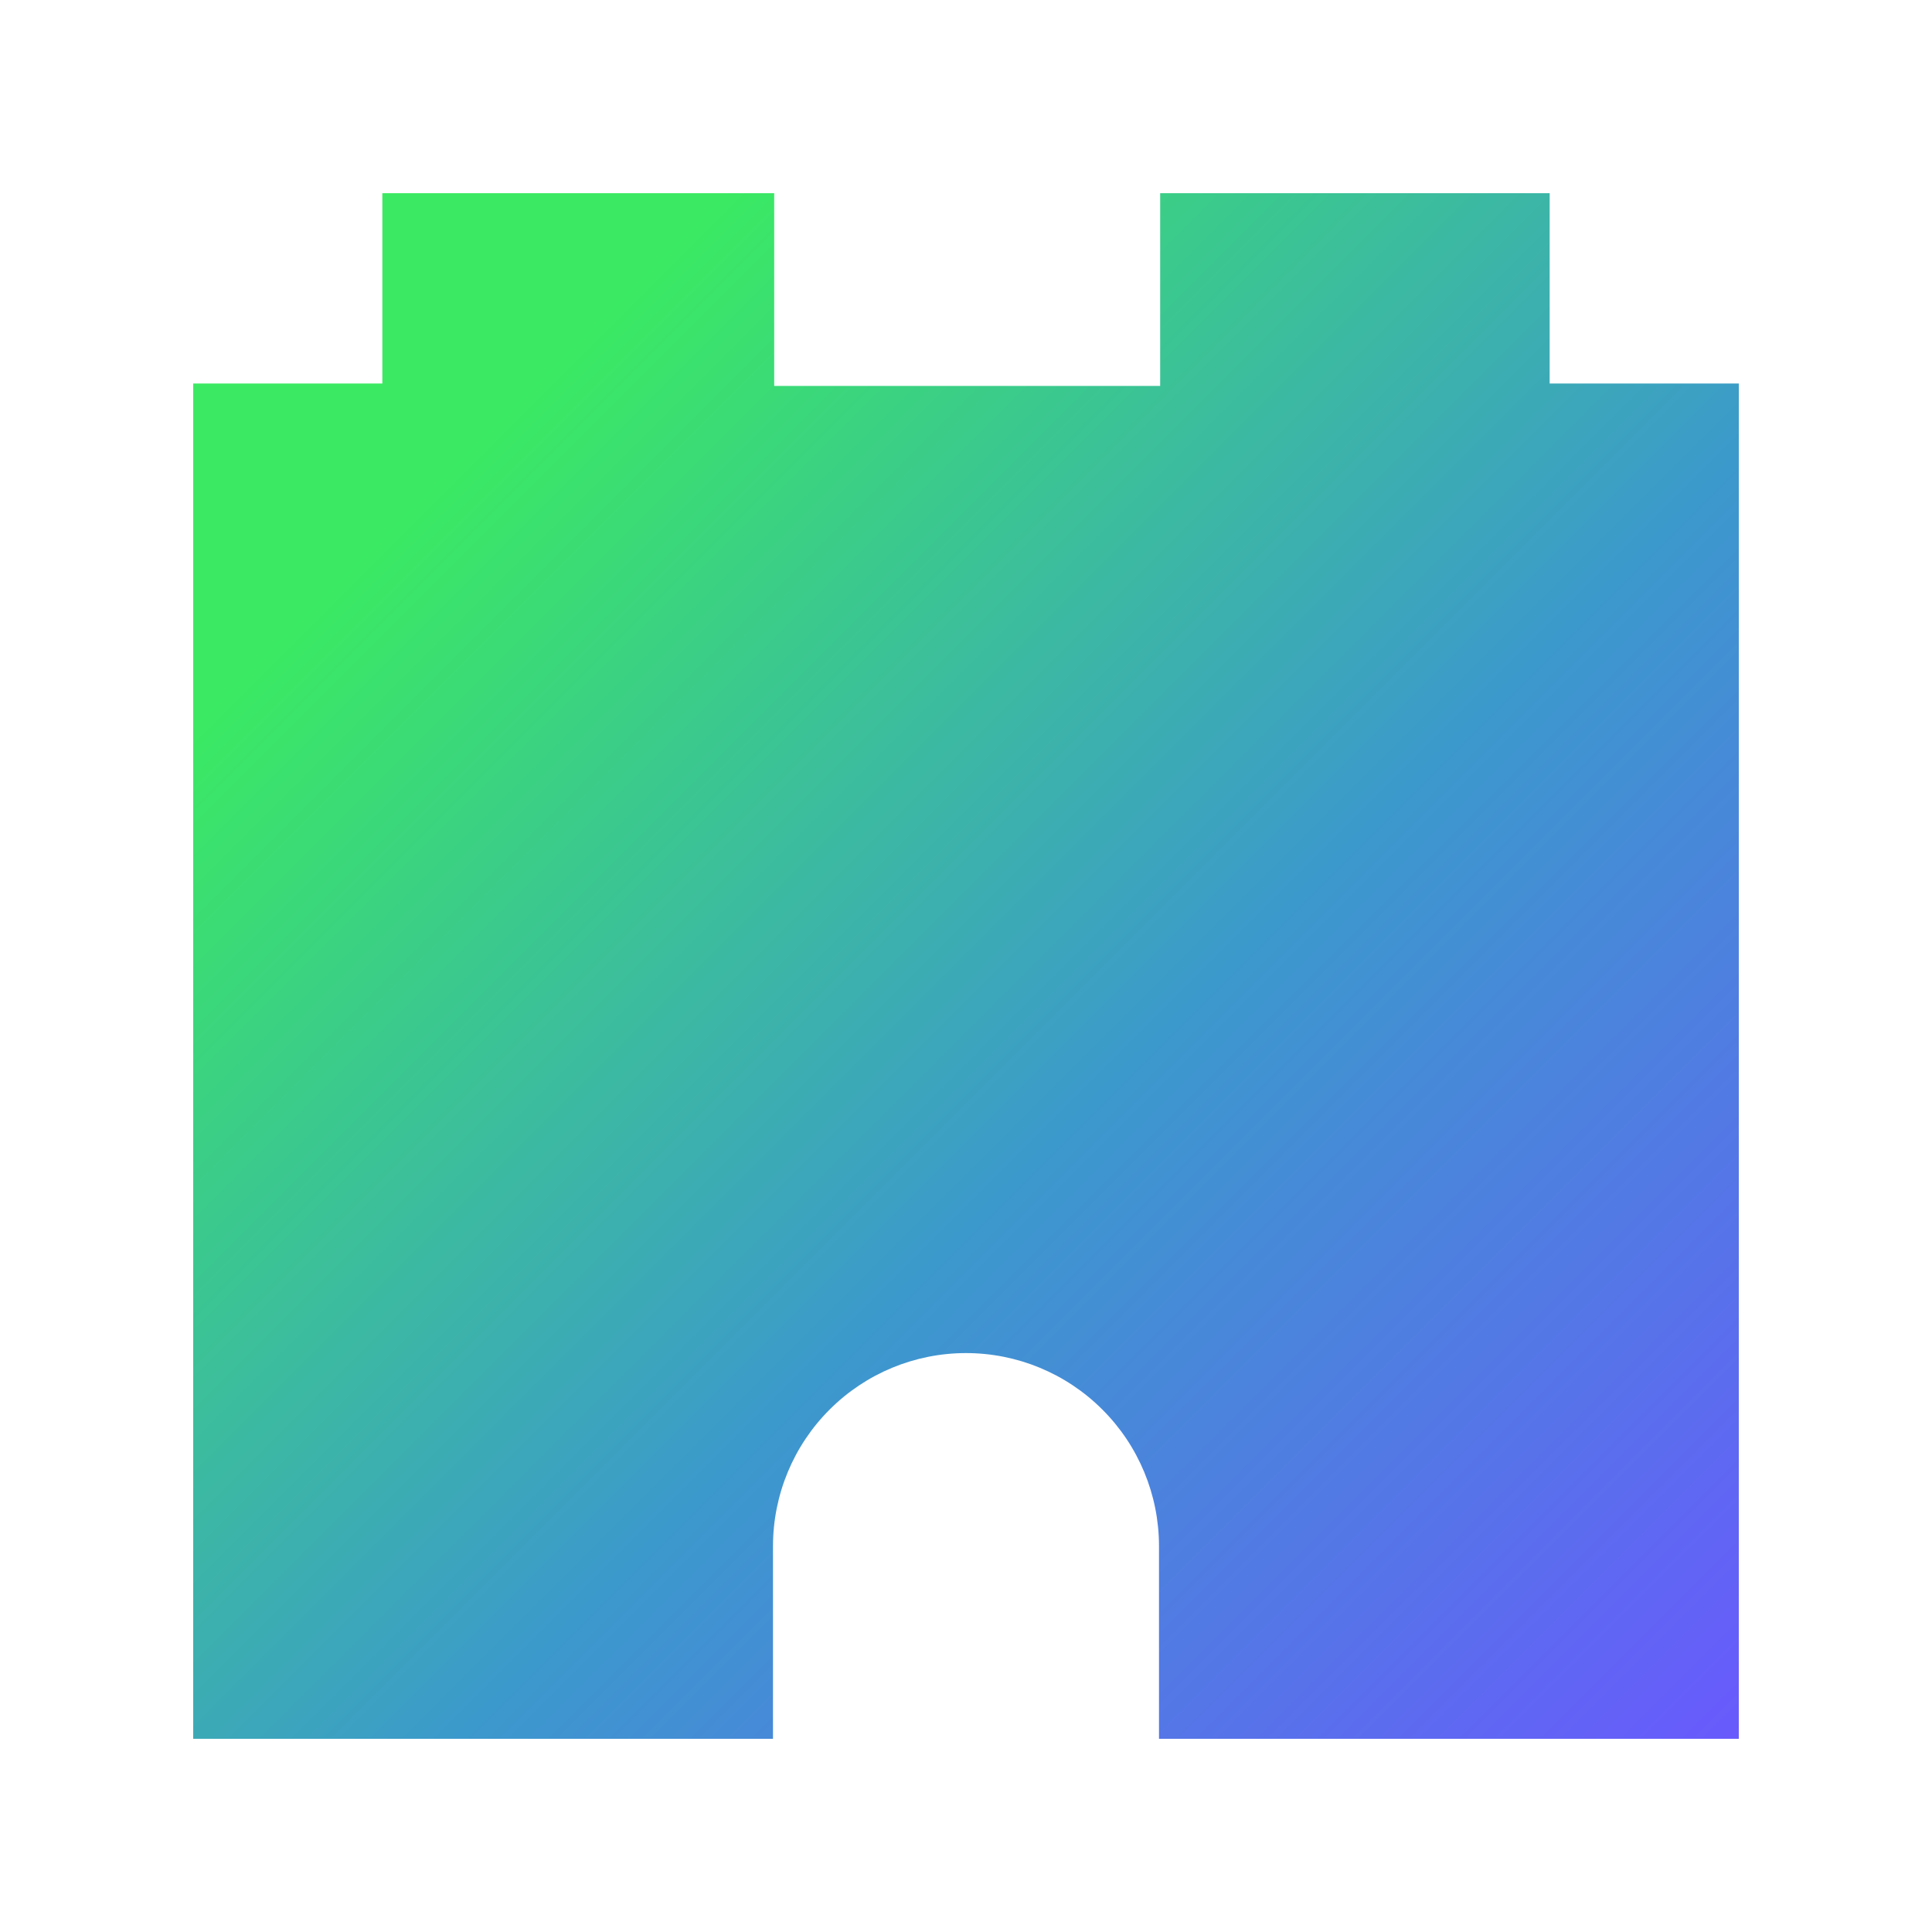
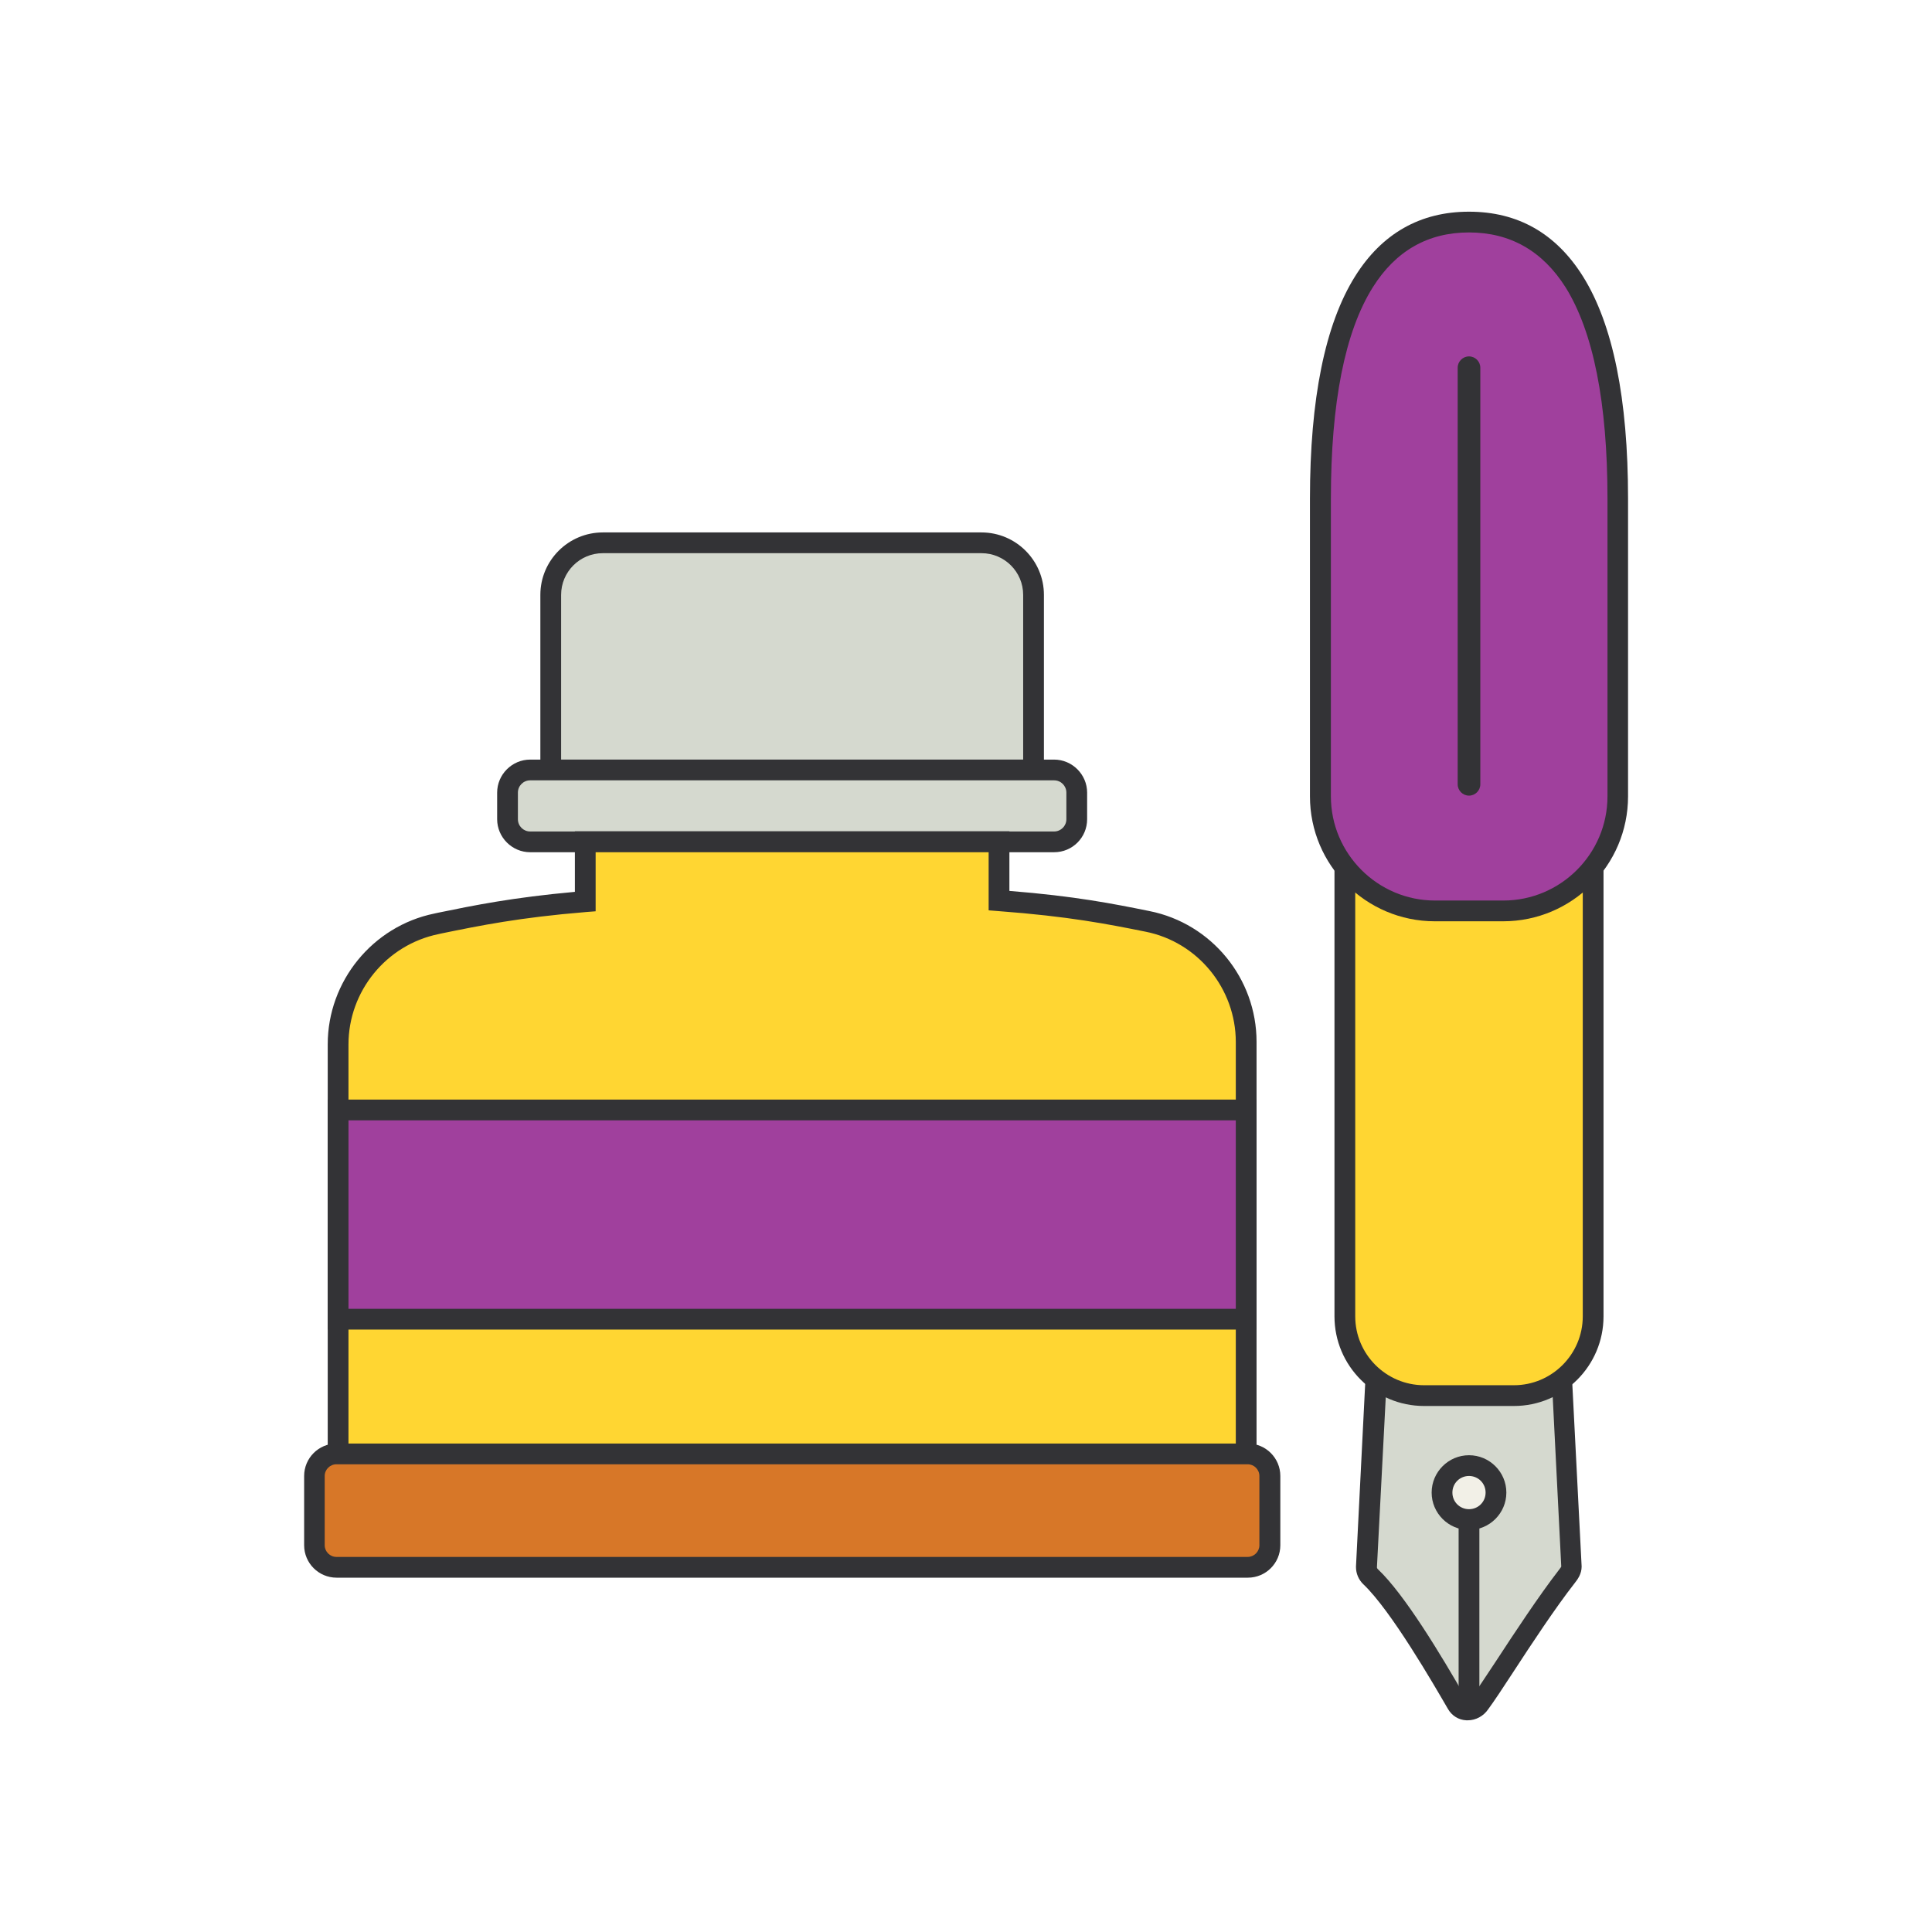
- <svg xmlns="http://www.w3.org/2000/svg" width="40" height="40" viewBox="0 0 40 40" fill="none">
-   <path d="M32.084 7.94V4H24.02V7.99H16.029V4H7.916V7.94H4V36H16.004V32.005C16.006 30.946 16.427 29.931 17.177 29.183C17.926 28.434 18.941 28.014 20 28.014C21.059 28.014 22.074 28.434 22.823 29.183C23.573 29.931 23.994 30.946 23.996 32.005V36H36V7.94H32.084Z" fill="url(#paint0_linear)" />
-   <defs>
-     <linearGradient id="paint0_linear" x1="2.942" y1="4.9" x2="37.777" y2="39.734" gradientUnits="userSpaceOnUse">
-       <stop offset="0.159" stop-color="#3BEA62" />
-       <stop offset="0.54" stop-color="#3C99CC" />
-       <stop offset="0.937" stop-color="#6B57FF" />
-     </linearGradient>
-   </defs>
+ <svg xmlns="http://www.w3.org/2000/svg" width="40px" height="40px" viewBox="0 0 1024 1024" class="icon" version="1.1" fill="#000000">
+   <g id="SVGRepo_bgCarrier" stroke-width="0" />
+   <g id="SVGRepo_tracerCarrier" stroke-linecap="round" stroke-linejoin="round" />
+   <g id="SVGRepo_iconCarrier">
+     <path d="M547.8 408.1H291.9v-92.8c0-15.2 12.4-27.6 27.6-27.6h200.7c15.2 0 27.6 12.4 27.6 27.6v92.8z" fill="#D5D9CF" />
+     <path d="M553.3 413.6H286.4v-98.3c0-18.3 14.9-33.1 33.1-33.1h200.7c18.3 0 33.1 14.9 33.1 33.1v98.3z m-255.9-11h244.9v-87.3c0-12.2-9.9-22.1-22.1-22.1H319.5c-12.2 0-22.1 9.9-22.1 22.1v87.3z" fill="#333336" />
+     <path d="M558.7 446.2H281c-6.6 0-12-5.4-12-12v-14.1c0-6.6 5.4-12 12-12h277.7c6.6 0 12 5.4 12 12v14.1c0 6.6-5.4 12-12 12z" fill="#D5D9CF" />
+     <path d="M558.7 451.7H281c-9.6 0-17.5-7.9-17.5-17.5v-14.1c0-9.6 7.9-17.5 17.5-17.5h277.7c9.6 0 17.5 7.9 17.5 17.5v14.1c0 9.7-7.8 17.5-17.5 17.5zM281 413.6c-3.6 0-6.5 2.9-6.5 6.5v14.1c0 3.6 2.9 6.5 6.5 6.5h277.7c3.6 0 6.5-2.9 6.5-6.5v-14.1c0-3.6-2.9-6.5-6.5-6.5H281z" fill="#333336" />
+     <path d="M608.2 488.4c-20.7-4.2-41.2-8.2-78.7-11v-31.2H310.2v31.7c-36.8 3-57.6 7.4-78.9 11.8-30.4 6.2-52.1 32.9-52.1 63.9v232.8c0 11.9 9.7 21.6 21.6 21.6h438.1c11.9 0 21.6-9.7 21.6-21.6V552.3c0-31.1-21.9-57.8-52.3-63.9z" fill="#FFD632" />
+     <path d="M638.9 813.5H200.8c-14.9 0-27.1-12.1-27.1-27.1V553.5c0-33.4 23.8-62.6 56.5-69.3l1.8-0.4c19.5-4 39.6-8.1 72.7-11.1v-32.1H535v31.6c35 2.8 55 6.8 74.3 10.7 32.9 6.6 56.7 35.7 56.7 69.3v234.1c0 15-12.2 27.2-27.1 27.2zM315.7 451.7V483l-5.1 0.4c-35.4 2.9-56.3 7.2-76.4 11.3l-1.8 0.4c-27.7 5.7-47.7 30.3-47.7 58.5v232.8c0 8.9 7.2 16.1 16.1 16.1h438.1c8.9 0 16.1-7.2 16.1-16.1V552.3c0-28.3-20.1-53-47.9-58.5-19.9-4-40.5-8.1-78-10.9l-5.1-0.4v-30.8H315.7z" fill="#333336" />
+     <path d="M661.4 830.7h-483c-6.5 0-11.7-5.2-11.7-11.7v-36.7c0-6.5 5.2-11.7 11.7-11.7h483c6.5 0 11.7 5.2 11.7 11.7V819c0 6.5-5.3 11.7-11.7 11.7z" fill="#d77728" />
+     <path d="M661.4 836.2h-483c-9.5 0-17.2-7.7-17.2-17.2v-36.7c0-9.5 7.7-17.2 17.2-17.2h483c9.5 0 17.2 7.7 17.2 17.2V819c0 9.5-7.7 17.2-17.2 17.2z m-483.1-60.1c-3.4 0-6.2 2.8-6.2 6.2V819c0 3.4 2.8 6.2 6.2 6.2h483c3.4 0 6.2-2.8 6.2-6.2v-36.7c0-3.4-2.8-6.2-6.2-6.2h-483z" fill="#333336" />
+     <path d="M179.2 588.3h481.3v110.9H179.2z" fill="#a0409d" />
+     <path d="M666 704.7H173.7V582.8H666v121.9z m-481.3-11H655v-99.9H184.7v99.9z" fill="#333336" />
+     <path d="M826.5 703.2l6.5 127c0 2.1-1.3 3.8-2.6 5.4-16.2 20.7-37.5 55.4-45.9 67-3.2 4.5-9.5 5-12.3 0.2-8.5-14.7-30.7-53-45.8-67.3-1.4-1.3-2.2-3.2-2.2-5.1l6.5-127.3c0-3.9 3.1-7 7-7h81.7c4 0.1 7.1 3.3 7.1 7.1z" fill="#D5D9CF" />
+     <path d="M777.9 911.8h-0.7c-4.1-0.2-7.7-2.4-9.8-6.1-7.5-12.9-30.1-52.1-44.8-66-2.5-2.4-3.9-5.7-3.9-9.1v-0.3l6.4-127.2c0.1-6.8 5.7-12.4 12.5-12.4h81.7c6.9 0 12.4 5.5 12.5 12.4l6.5 127.2c0 4-2.2 6.9-3.7 8.8-10.3 13.2-22.7 32-32.6 47.2-5.4 8.3-10.1 15.4-13.2 19.6-2.5 3.7-6.6 5.9-10.9 5.9z m-48.1-81.1c0 0.4 0.2 0.7 0.5 1 14.2 13.4 33.5 45.5 46.7 68.5 0.3 0.6 0.6 0.6 0.9 0.6 0.6 0 1.5-0.4 2.2-1.3 2.9-4 7.5-11.1 12.9-19.2 10-15.3 22.6-34.4 33.1-48 0.4-0.6 1.3-1.6 1.4-2l-6.4-127c0-0.8-0.7-1.5-1.5-1.5h-81.7c-0.8 0-1.5 0.7-1.5 1.5v0.3l-6.6 127.1z" fill="#333336" />
+     <path d="M802.4 739.7h-47.6c-23.2 0-42-18.8-42-42V335.6h131.6v362.1c0 23.2-18.8 42-42 42z" fill="#FFD632" />
+     <path d="M802.4 745.2h-47.6c-26.2 0-47.5-21.3-47.5-47.5V330.1h142.6v367.6c0 26.2-21.3 47.5-47.5 47.5z m-84.1-404.1v356.6c0 20.1 16.4 36.5 36.5 36.5h47.6c20.1 0 36.5-16.4 36.5-36.5V341.1H718.3z" fill="#333336" />
+     <path d="M857.4 264.3c0-110.9-35.3-146.6-78.8-146.6s-78.8 35.7-78.8 146.6v157.8c0 33.5 27.2 60.7 60.7 60.7h36.2c33.5 0 60.7-27.2 60.7-60.7V264.3z" fill="#a0409d" />
+     <path d="M796.7 488.3h-36.2c-36.5 0-66.2-29.7-66.2-66.2V264.3c0-52.8 8-92.4 23.9-117.8 14.2-22.7 34.5-34.3 60.4-34.3s46.1 11.5 60.4 34.3c15.9 25.4 23.9 65 23.9 117.8v157.8c0 36.5-29.7 66.2-66.2 66.2z m-18.1-365.1c-21.8 0-38.9 9.8-51 29.1-14.8 23.6-22.2 61.2-22.2 112v157.8c0 30.4 24.8 55.2 55.2 55.2h36.2c30.4 0 55.2-24.8 55.2-55.2V264.3c0-50.7-7.5-88.4-22.2-112-12.2-19.3-29.4-29.1-51.2-29.1z" fill="#333336" />
+     <path d="M778.6 791.1m-14.3 0a14.3 14.3 0 1 0 28.6 0 14.3 14.3 0 1 0-28.6 0Z" fill="#F2F0E7" />
+     <path d="M778.6 810.9c-10.9 0-19.8-8.9-19.8-19.8s8.9-19.8 19.8-19.8 19.8 8.9 19.8 19.8-8.9 19.8-19.8 19.8z m0-28.6c-4.9 0-8.8 3.9-8.8 8.8s3.9 8.8 8.8 8.8 8.8-3.9 8.8-8.8-3.9-8.8-8.8-8.8z" fill="#333336" />
+     <path d="M773.1 805.4h11v97.5h-11z" fill="#333336" />
+     <path d="M778.6 421.7c-3.3 0-6-2.7-6-6V194.9c0-3.3 2.7-6 6-6s6 2.7 6 6v220.8c0 3.3-2.7 6-6 6z" fill="#333336" />
+   </g>
</svg>
